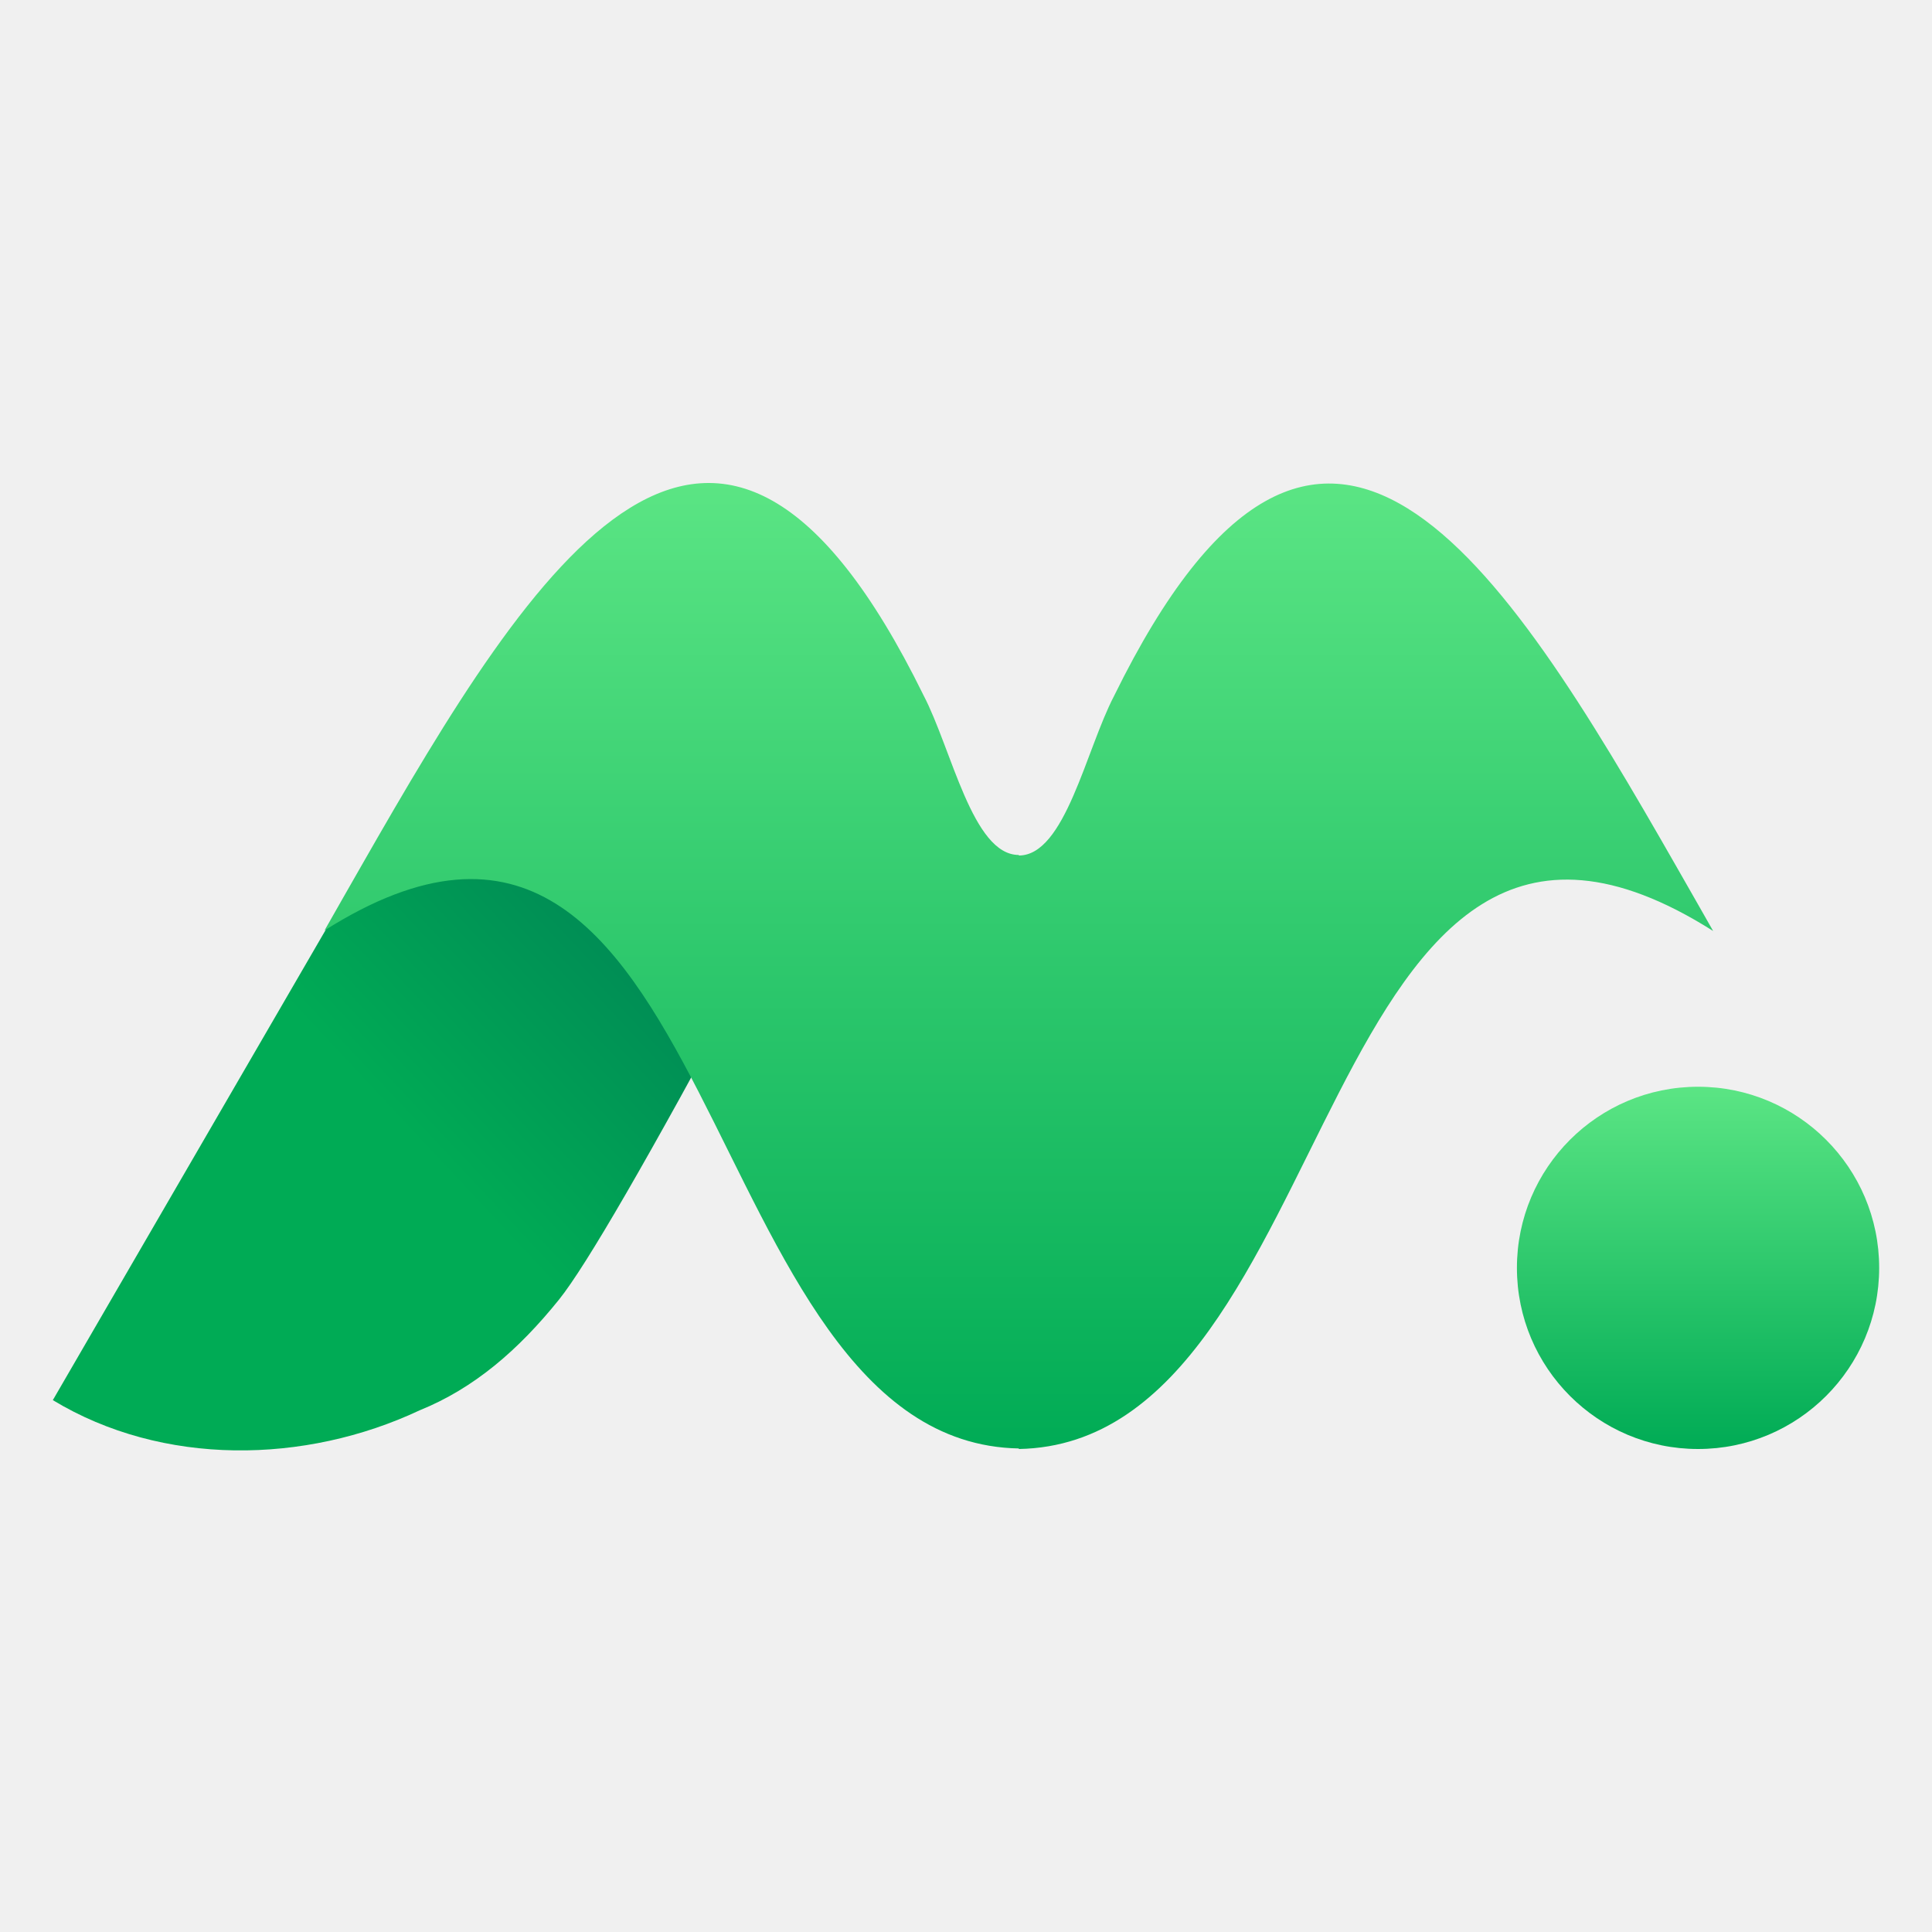
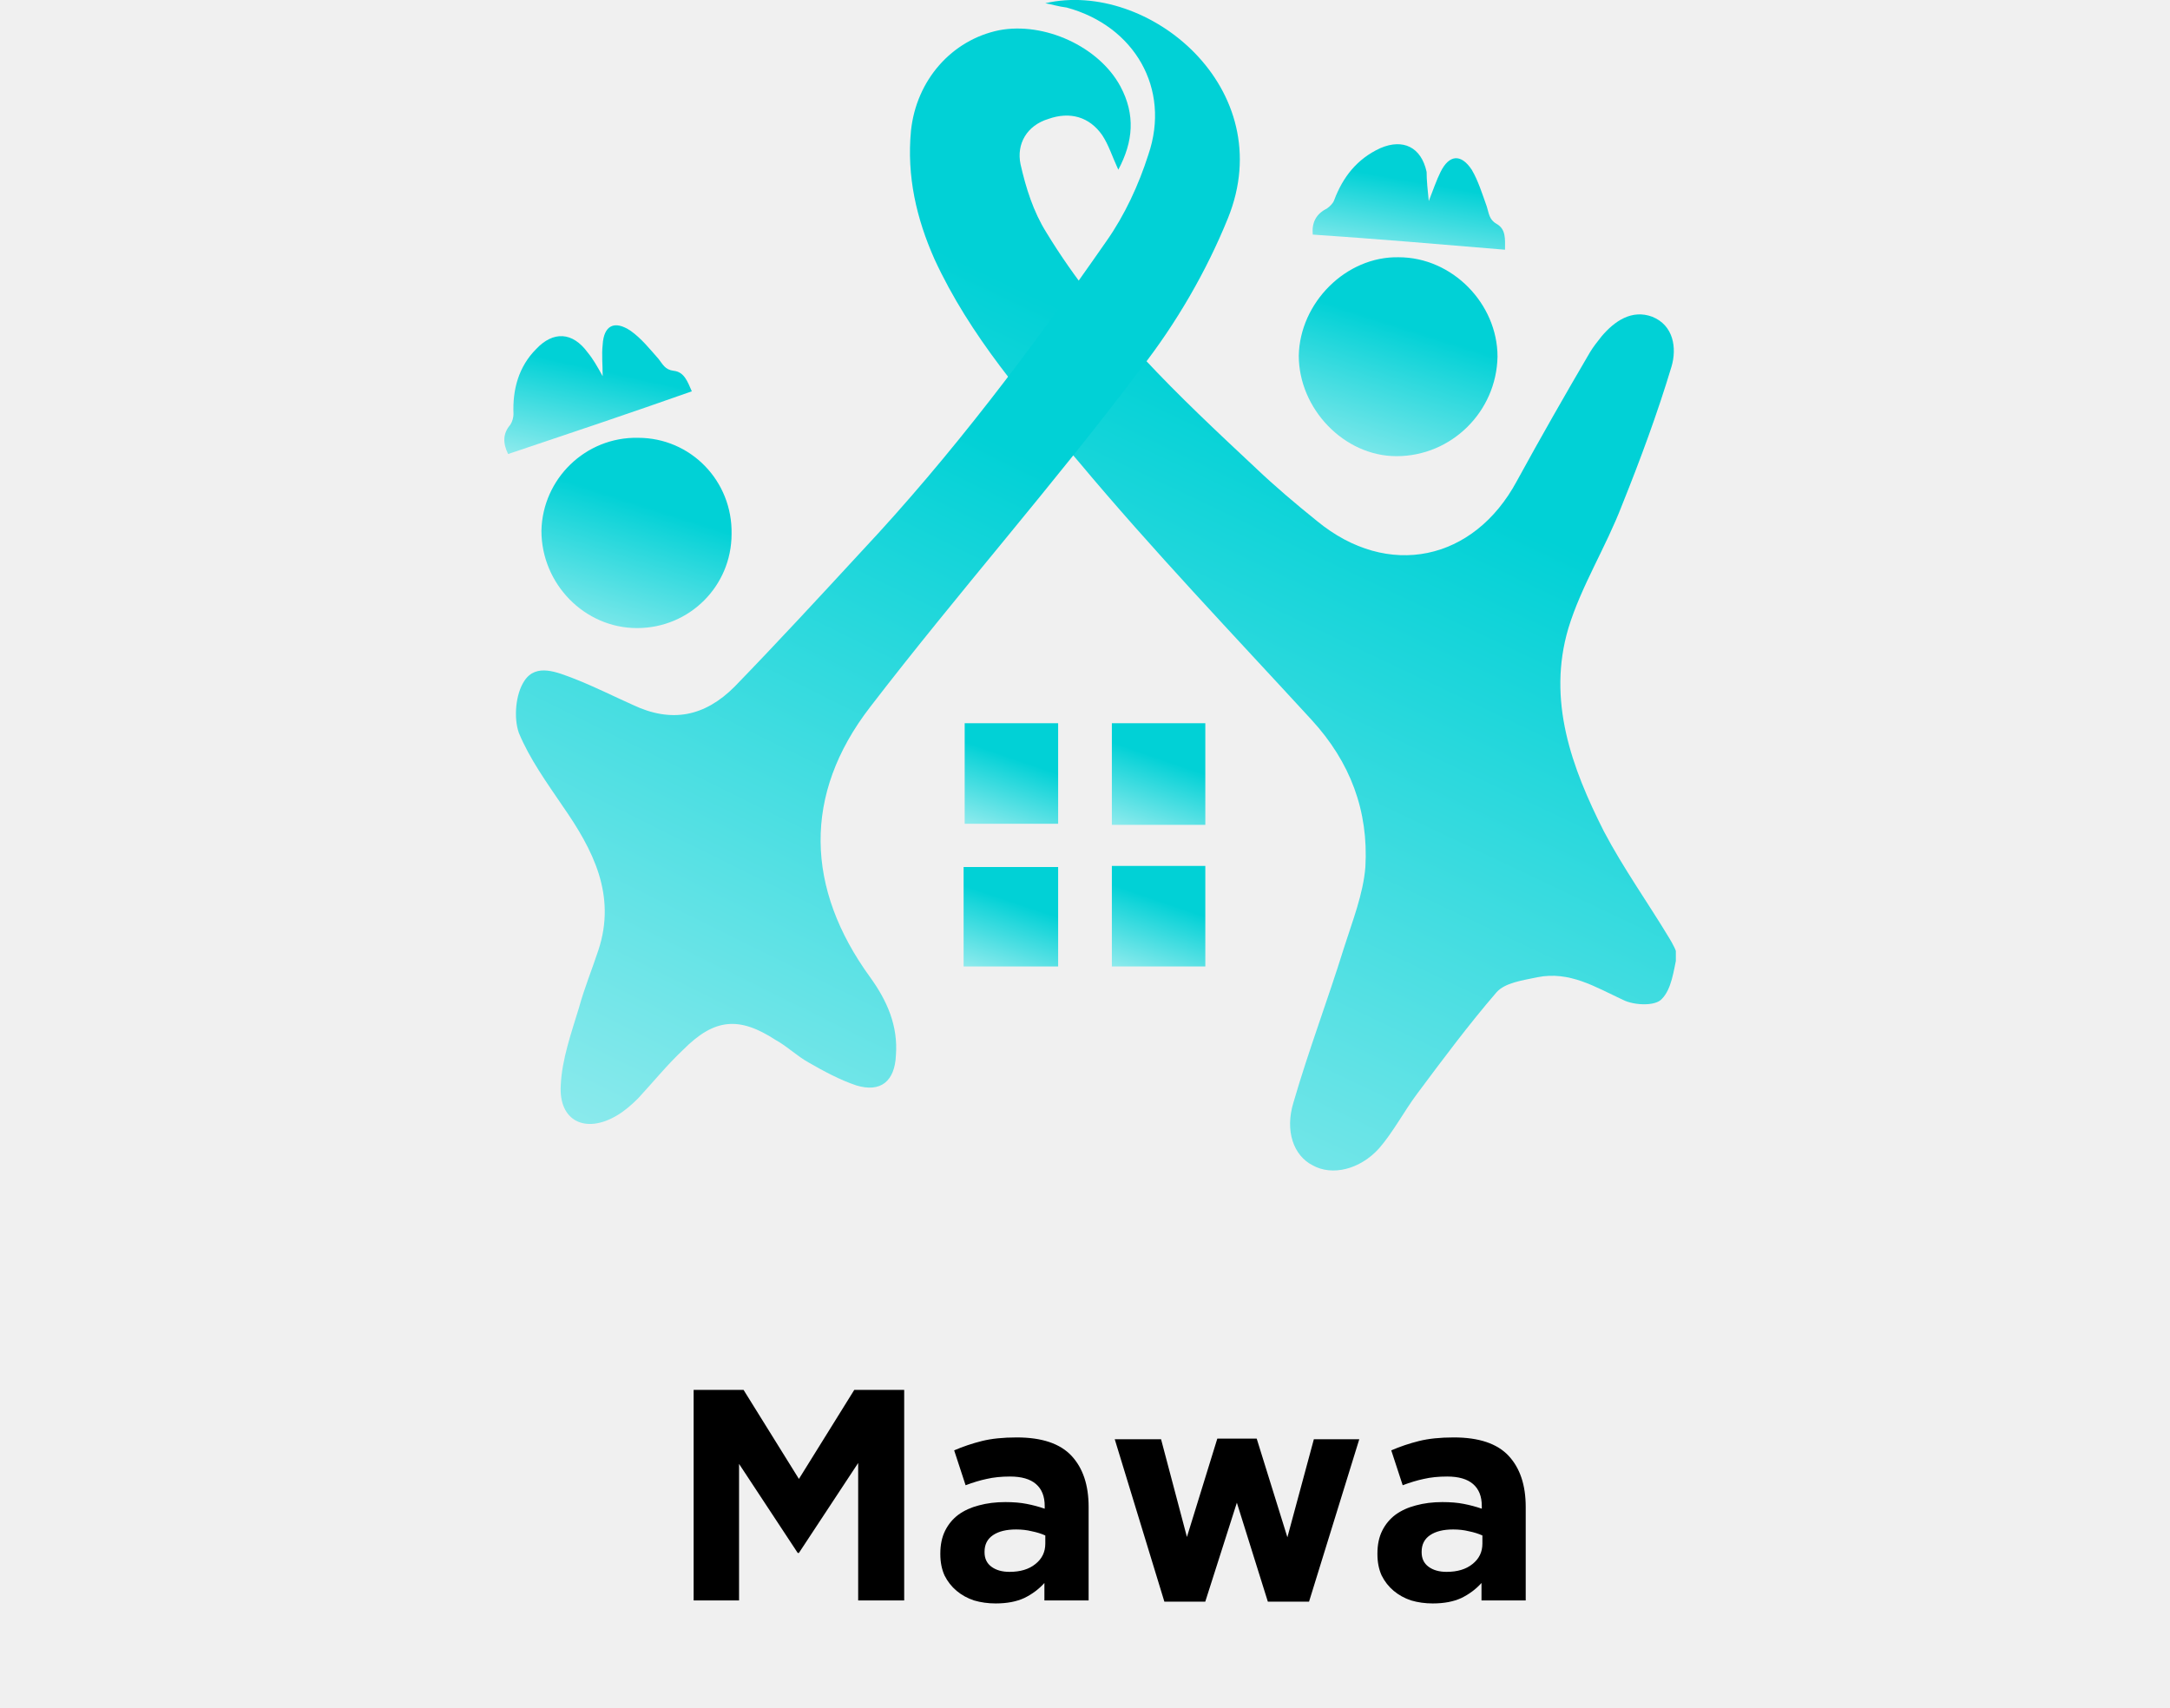
- <svg xmlns="http://www.w3.org/2000/svg" height="512" viewBox="0 0 512 512" width="512">
-   <linearGradient id="a" x1="100%" x2="50%" y1="5.663%" y2="50%">
-     <stop offset="0" stop-color="#007b55" />
-     <stop offset="1" stop-color="#00ab55" />
-   </linearGradient>
-   <linearGradient id="b" x1="50%" x2="50%" y1="0%" y2="100%">
-     <stop offset="0" stop-color="#5be584" />
-     <stop offset="1" stop-color="#00ab55" />
-   </linearGradient>
-   <g fill="none" fill-rule="evenodd" transform="translate(14 128)">
-     <path d="m92.807 83.107c44.289 22.889 46.308 23.935 46.401 23.98.012.009.642.333 44.793 23.153-26.072 48.54-42.693 77.266-49.868 86.179-10.759 13.37-22.495 23.493-36.93 29.334-30.346 14.262-68.07 14.929-97.202-2.704z" fill="url(#a)" />
-     <g fill="url(#b)">
-       <path d="m430.31 101.726c-46.271-80.956-94.1-157.228-149.043-45.344-7.516 14.383-12.995 42.337-25.267 42.337v-.142c-12.272 0-17.749-27.953-25.265-42.337-54.945-111.885-102.774-35.612-149.045 45.344-3.482 6.105-6.827 11.932-9.69 16.996 106.038-67.127 97.11 135.666 184 137.278v.142c86.891-1.611 77.962-204.405 184-137.28-2.861-5.062-6.206-10.889-9.69-16.994" />
-       <path d="m436 256c26.509 0 48-21.491 48-48s-21.491-48-48-48-48 21.491-48 48 21.491 48 48 48" />
-     </g>
+ <svg xmlns="http://www.w3.org/2000/svg" width="202" height="159" viewBox="0 0 202 159" fill="none">
+   <g clip-path="url(#clip0_711_4949)">
+     <path d="M98.5 67.332H89.8V76.692H98.5V67.332Z" fill="url(#paint0_linear_711_4949)" />
+     <path d="M112.2 67.332H103.5V76.793H112.2V67.332Z" fill="url(#paint1_linear_711_4949)" />
+     <path d="M98.5 80.719H89.7V89.978H98.5V80.719Z" fill="url(#paint2_linear_711_4949)" />
+     <path d="M112.2 80.617H103.5V89.977H112.2V80.617Z" fill="url(#paint3_linear_711_4949)" />
+     <path d="M155.4 87.359C153.4 84.038 151.1 80.817 149.3 77.395C146.3 71.457 144 65.217 146 58.473C147.2 54.548 149.5 50.925 151 47C152.7 42.773 154.3 38.445 155.6 34.117C156.1 32.406 155.8 30.292 153.8 29.487C151.9 28.783 150.3 29.89 149.1 31.299C148.7 31.802 148.3 32.305 148 32.809C145.7 36.734 143.4 40.76 141.2 44.785C137.2 52.233 129.2 53.944 122.6 48.509C120.6 46.899 118.7 45.289 116.9 43.578C109.8 36.935 102.6 30.192 97.4 21.637C96.2 19.725 95.5 17.51 95 15.296C94.6 13.384 95.6 11.673 97.6 11.069C99.6 10.364 101.4 10.868 102.6 12.579C103.2 13.485 103.5 14.491 104.1 15.799C105.5 13.182 105.7 10.666 104.3 8.05C102.3 4.326 97.2 2.011 93 2.816C88.6 3.722 85.3 7.446 84.8 12.176C84.4 16.403 85.3 20.328 87 24.153C90.3 31.299 95.4 37.136 100.4 42.974C107.3 51.227 114.8 59.077 122.1 67.028C125.7 70.954 127.4 75.483 127.1 80.716C126.9 83.232 125.9 85.749 125.1 88.265C123.6 93.096 121.8 97.826 120.4 102.657C119.6 105.274 120.4 107.589 122.2 108.495C124 109.501 126.6 108.897 128.4 106.884C129.7 105.375 130.7 103.462 131.9 101.852C134.3 98.631 136.7 95.411 139.3 92.391C140.1 91.485 141.7 91.284 143.1 90.982C146.1 90.378 148.5 91.888 151.1 93.096C152.1 93.599 154.1 93.7 154.7 92.995C155.6 92.089 155.8 90.378 156.1 88.969C156.1 88.567 155.7 87.862 155.4 87.359Z" fill="url(#paint4_linear_711_4949)" />
+     <path d="M130 42.47C135.1 42.47 139.3 38.343 139.4 33.21C139.4 28.279 135.2 23.951 130.2 23.951C125.3 23.85 121 28.178 120.9 33.11C120.9 38.041 125.1 42.47 130 42.47Z" fill="url(#paint5_linear_711_4949)" />
+     <path d="M97.3 0.301C106.9 -1.913 119.2 8.252 114.3 20.33C112.3 25.261 109.5 30.092 106.2 34.319C98.1 45.089 89.2 55.153 81 65.822C74.7 73.974 75 82.73 81 90.983C82.6 93.198 83.6 95.513 83.4 98.23C83.3 100.645 82 101.753 79.7 101.048C78.2 100.545 76.7 99.74 75.3 98.934C74.2 98.331 73.3 97.425 72.2 96.821C68.8 94.607 66.5 94.808 63.6 97.727C62.1 99.136 60.8 100.746 59.4 102.256C58.8 102.86 58.1 103.464 57.4 103.866C54.5 105.577 52 104.369 52.2 101.048C52.3 98.633 53.2 96.116 53.9 93.802C54.4 91.99 55.1 90.279 55.7 88.467C57.4 83.334 55.2 79.107 52.4 75.081C50.9 72.867 49.3 70.653 48.3 68.237C47.8 66.828 48 64.614 48.8 63.406C49.9 61.695 51.9 62.601 53.5 63.205C55.3 63.91 57.1 64.815 58.9 65.621C62.5 67.332 65.6 66.728 68.4 63.91C72.4 59.783 76.3 55.556 80.2 51.329C88.6 42.371 96 32.508 103 22.443C104.7 20.028 106 17.21 106.9 14.392C109 8.252 105.6 2.415 99.3 0.704C98.5 0.603 97.9 0.402 97.3 0.301Z" fill="url(#paint6_linear_711_4949)" />
+     <path d="M59.3 58.474C54.4 58.474 50.4 54.347 50.4 49.415C50.5 44.584 54.5 40.659 59.4 40.76C64.3 40.76 68.2 44.786 68.1 49.717C68.1 54.548 64.2 58.474 59.3 58.474Z" fill="url(#paint7_linear_711_4949)" />
+     <path d="M56.1 35.023C56.1 33.916 56 33.01 56.1 32.105C56.2 30.293 57.2 29.79 58.7 30.796C59.7 31.501 60.5 32.507 61.3 33.413C61.7 33.916 61.9 34.419 62.7 34.52C63.7 34.621 64 35.526 64.4 36.432C58.7 38.445 53 40.358 47.3 42.27C46.8 41.263 46.8 40.358 47.5 39.552C47.7 39.25 47.8 38.848 47.8 38.546C47.7 36.231 48.3 34.117 49.9 32.507C51.5 30.796 53.3 30.897 54.7 32.809C55.2 33.413 55.6 34.117 56.1 35.023Z" fill="url(#paint8_linear_711_4949)" />
+     <path d="M133 18.721C133.4 17.715 133.7 16.809 134.1 16.003C134.9 14.393 136 14.293 137 15.802C137.6 16.809 138 18.117 138.4 19.224C138.6 19.828 138.6 20.432 139.3 20.834C140.2 21.338 140.1 22.244 140.1 23.25C134.1 22.747 128.2 22.244 122.2 21.841C122.1 20.734 122.5 19.929 123.5 19.425C123.8 19.224 124.1 18.922 124.2 18.62C125 16.507 126.3 14.796 128.5 13.789C130.6 12.883 132.3 13.689 132.8 16.003C132.8 16.809 132.9 17.715 133 18.721Z" fill="url(#paint9_linear_711_4949)" />
  </g>
+   <path d="M84.169 149H79.885V136.204L74.369 144.576H74.257L68.797 136.288V149H64.569V129.4H69.217L74.369 137.688L79.521 129.4H84.169V149ZM101.337 149H97.221V147.376C96.699 147.955 96.073 148.421 95.345 148.776C94.617 149.112 93.731 149.28 92.685 149.28C91.976 149.28 91.304 149.187 90.669 149C90.053 148.795 89.512 148.496 89.045 148.104C88.579 147.712 88.205 147.236 87.925 146.676C87.664 146.097 87.533 145.435 87.533 144.688V144.632C87.533 143.811 87.683 143.101 87.981 142.504C88.28 141.907 88.691 141.412 89.213 141.02C89.755 140.628 90.389 140.339 91.117 140.152C91.864 139.947 92.685 139.844 93.581 139.844C94.347 139.844 95.009 139.9 95.569 140.012C96.148 140.124 96.708 140.273 97.249 140.46V140.208C97.249 139.312 96.979 138.631 96.437 138.164C95.896 137.697 95.093 137.464 94.029 137.464C93.208 137.464 92.48 137.539 91.845 137.688C91.229 137.819 90.576 138.015 89.885 138.276L88.821 135.028C89.643 134.673 90.501 134.384 91.397 134.16C92.293 133.936 93.376 133.824 94.645 133.824C96.979 133.824 98.677 134.393 99.741 135.532C100.805 136.671 101.337 138.257 101.337 140.292V149ZM97.305 143.708V142.952C96.932 142.784 96.512 142.653 96.045 142.56C95.597 142.448 95.112 142.392 94.589 142.392C93.675 142.392 92.956 142.569 92.433 142.924C91.911 143.279 91.649 143.792 91.649 144.464V144.52C91.649 145.099 91.864 145.547 92.293 145.864C92.723 146.181 93.283 146.34 93.973 146.34C94.981 146.34 95.784 146.097 96.381 145.612C96.997 145.127 97.305 144.492 97.305 143.708ZM126.532 133.992L121.856 149.112H118.02L115.136 139.9L112.196 149.112H108.388L103.768 133.992H108.08L110.488 143.092L113.316 133.936H116.984L119.84 143.12L122.304 133.992H126.532ZM142.025 149H137.909V147.376C137.386 147.955 136.761 148.421 136.033 148.776C135.305 149.112 134.418 149.28 133.373 149.28C132.664 149.28 131.992 149.187 131.357 149C130.741 148.795 130.2 148.496 129.733 148.104C129.266 147.712 128.893 147.236 128.613 146.676C128.352 146.097 128.221 145.435 128.221 144.688V144.632C128.221 143.811 128.37 143.101 128.669 142.504C128.968 141.907 129.378 141.412 129.901 141.02C130.442 140.628 131.077 140.339 131.805 140.152C132.552 139.947 133.373 139.844 134.269 139.844C135.034 139.844 135.697 139.9 136.257 140.012C136.836 140.124 137.396 140.273 137.937 140.46V140.208C137.937 139.312 137.666 138.631 137.125 138.164C136.584 137.697 135.781 137.464 134.717 137.464C133.896 137.464 133.168 137.539 132.533 137.688C131.917 137.819 131.264 138.015 130.573 138.276L129.509 135.028C130.33 134.673 131.189 134.384 132.085 134.16C132.981 133.936 134.064 133.824 135.333 133.824C137.666 133.824 139.365 134.393 140.429 135.532C141.493 136.671 142.025 138.257 142.025 140.292V149ZM137.993 143.708V142.952C137.62 142.784 137.2 142.653 136.733 142.56C136.285 142.448 135.8 142.392 135.277 142.392C134.362 142.392 133.644 142.569 133.121 142.924C132.598 143.279 132.337 143.792 132.337 144.464V144.52C132.337 145.099 132.552 145.547 132.981 145.864C133.41 146.181 133.97 146.34 134.661 146.34C135.669 146.34 136.472 146.097 137.069 145.612C137.685 145.127 137.993 144.492 137.993 143.708Z" fill="black" />
+   <defs>
+     <linearGradient id="paint0_linear_711_4949" x1="85.41" y1="81.427" x2="89.671" y2="68.988" gradientUnits="userSpaceOnUse">
+       <stop offset="0.014" stop-color="white" />
+       <stop offset="1" stop-color="#01D1D6" />
+     </linearGradient>
+     <linearGradient id="paint1_linear_711_4949" x1="99.11" y1="81.579" x2="103.453" y2="69.034" gradientUnits="userSpaceOnUse">
+       <stop offset="0.014" stop-color="white" />
+       <stop offset="1" stop-color="#01D1D6" />
+     </linearGradient>
+     <linearGradient id="paint2_linear_711_4949" x1="85.259" y1="94.663" x2="89.401" y2="82.3" gradientUnits="userSpaceOnUse">
+       <stop offset="0.014" stop-color="white" />
+       <stop offset="1" stop-color="#01D1D6" />
+     </linearGradient>
+     <linearGradient id="paint3_linear_711_4949" x1="99.11" y1="94.713" x2="103.371" y2="82.273" gradientUnits="userSpaceOnUse">
+       <stop offset="0.014" stop-color="white" />
+       <stop offset="1" stop-color="#01D1D6" />
+     </linearGradient>
+     <linearGradient id="paint4_linear_711_4949" x1="48.677" y1="162.758" x2="109.795" y2="33.859" gradientUnits="userSpaceOnUse">
+       <stop offset="0.014" stop-color="white" />
+       <stop offset="1" stop-color="#01D1D6" />
+     </linearGradient>
+     <linearGradient id="paint5_linear_711_4949" x1="111.564" y1="51.84" x2="119.522" y2="26.873" gradientUnits="userSpaceOnUse">
+       <stop offset="0.014" stop-color="white" />
+       <stop offset="1" stop-color="#01D1D6" />
+     </linearGradient>
+     <linearGradient id="paint6_linear_711_4949" x1="14.021" y1="157.58" x2="75.763" y2="32.713" gradientUnits="userSpaceOnUse">
+       <stop offset="0.014" stop-color="white" />
+       <stop offset="1" stop-color="#01D1D6" />
+     </linearGradient>
+     <linearGradient id="paint7_linear_711_4949" x1="41.467" y1="67.436" x2="49.077" y2="43.553" gradientUnits="userSpaceOnUse">
+       <stop offset="0.014" stop-color="white" />
+       <stop offset="1" stop-color="#01D1D6" />
+     </linearGradient>
+     <linearGradient id="paint8_linear_711_4949" x1="38.139" y1="48.333" x2="41.853" y2="31.348" gradientUnits="userSpaceOnUse">
+       <stop offset="0.014" stop-color="white" />
+       <stop offset="1" stop-color="#01D1D6" />
+     </linearGradient>
+     <linearGradient id="paint9_linear_711_4949" x1="113.143" y1="28.22" x2="115.614" y2="14.063" gradientUnits="userSpaceOnUse">
+       <stop offset="0.014" stop-color="white" />
+       <stop offset="1" stop-color="#01D1D6" />
+     </linearGradient>
+     <clipPath id="clip0_711_4949">
+       <rect width="109" height="109" fill="white" transform="translate(47)" />
+     </clipPath>
+   </defs>
</svg>
